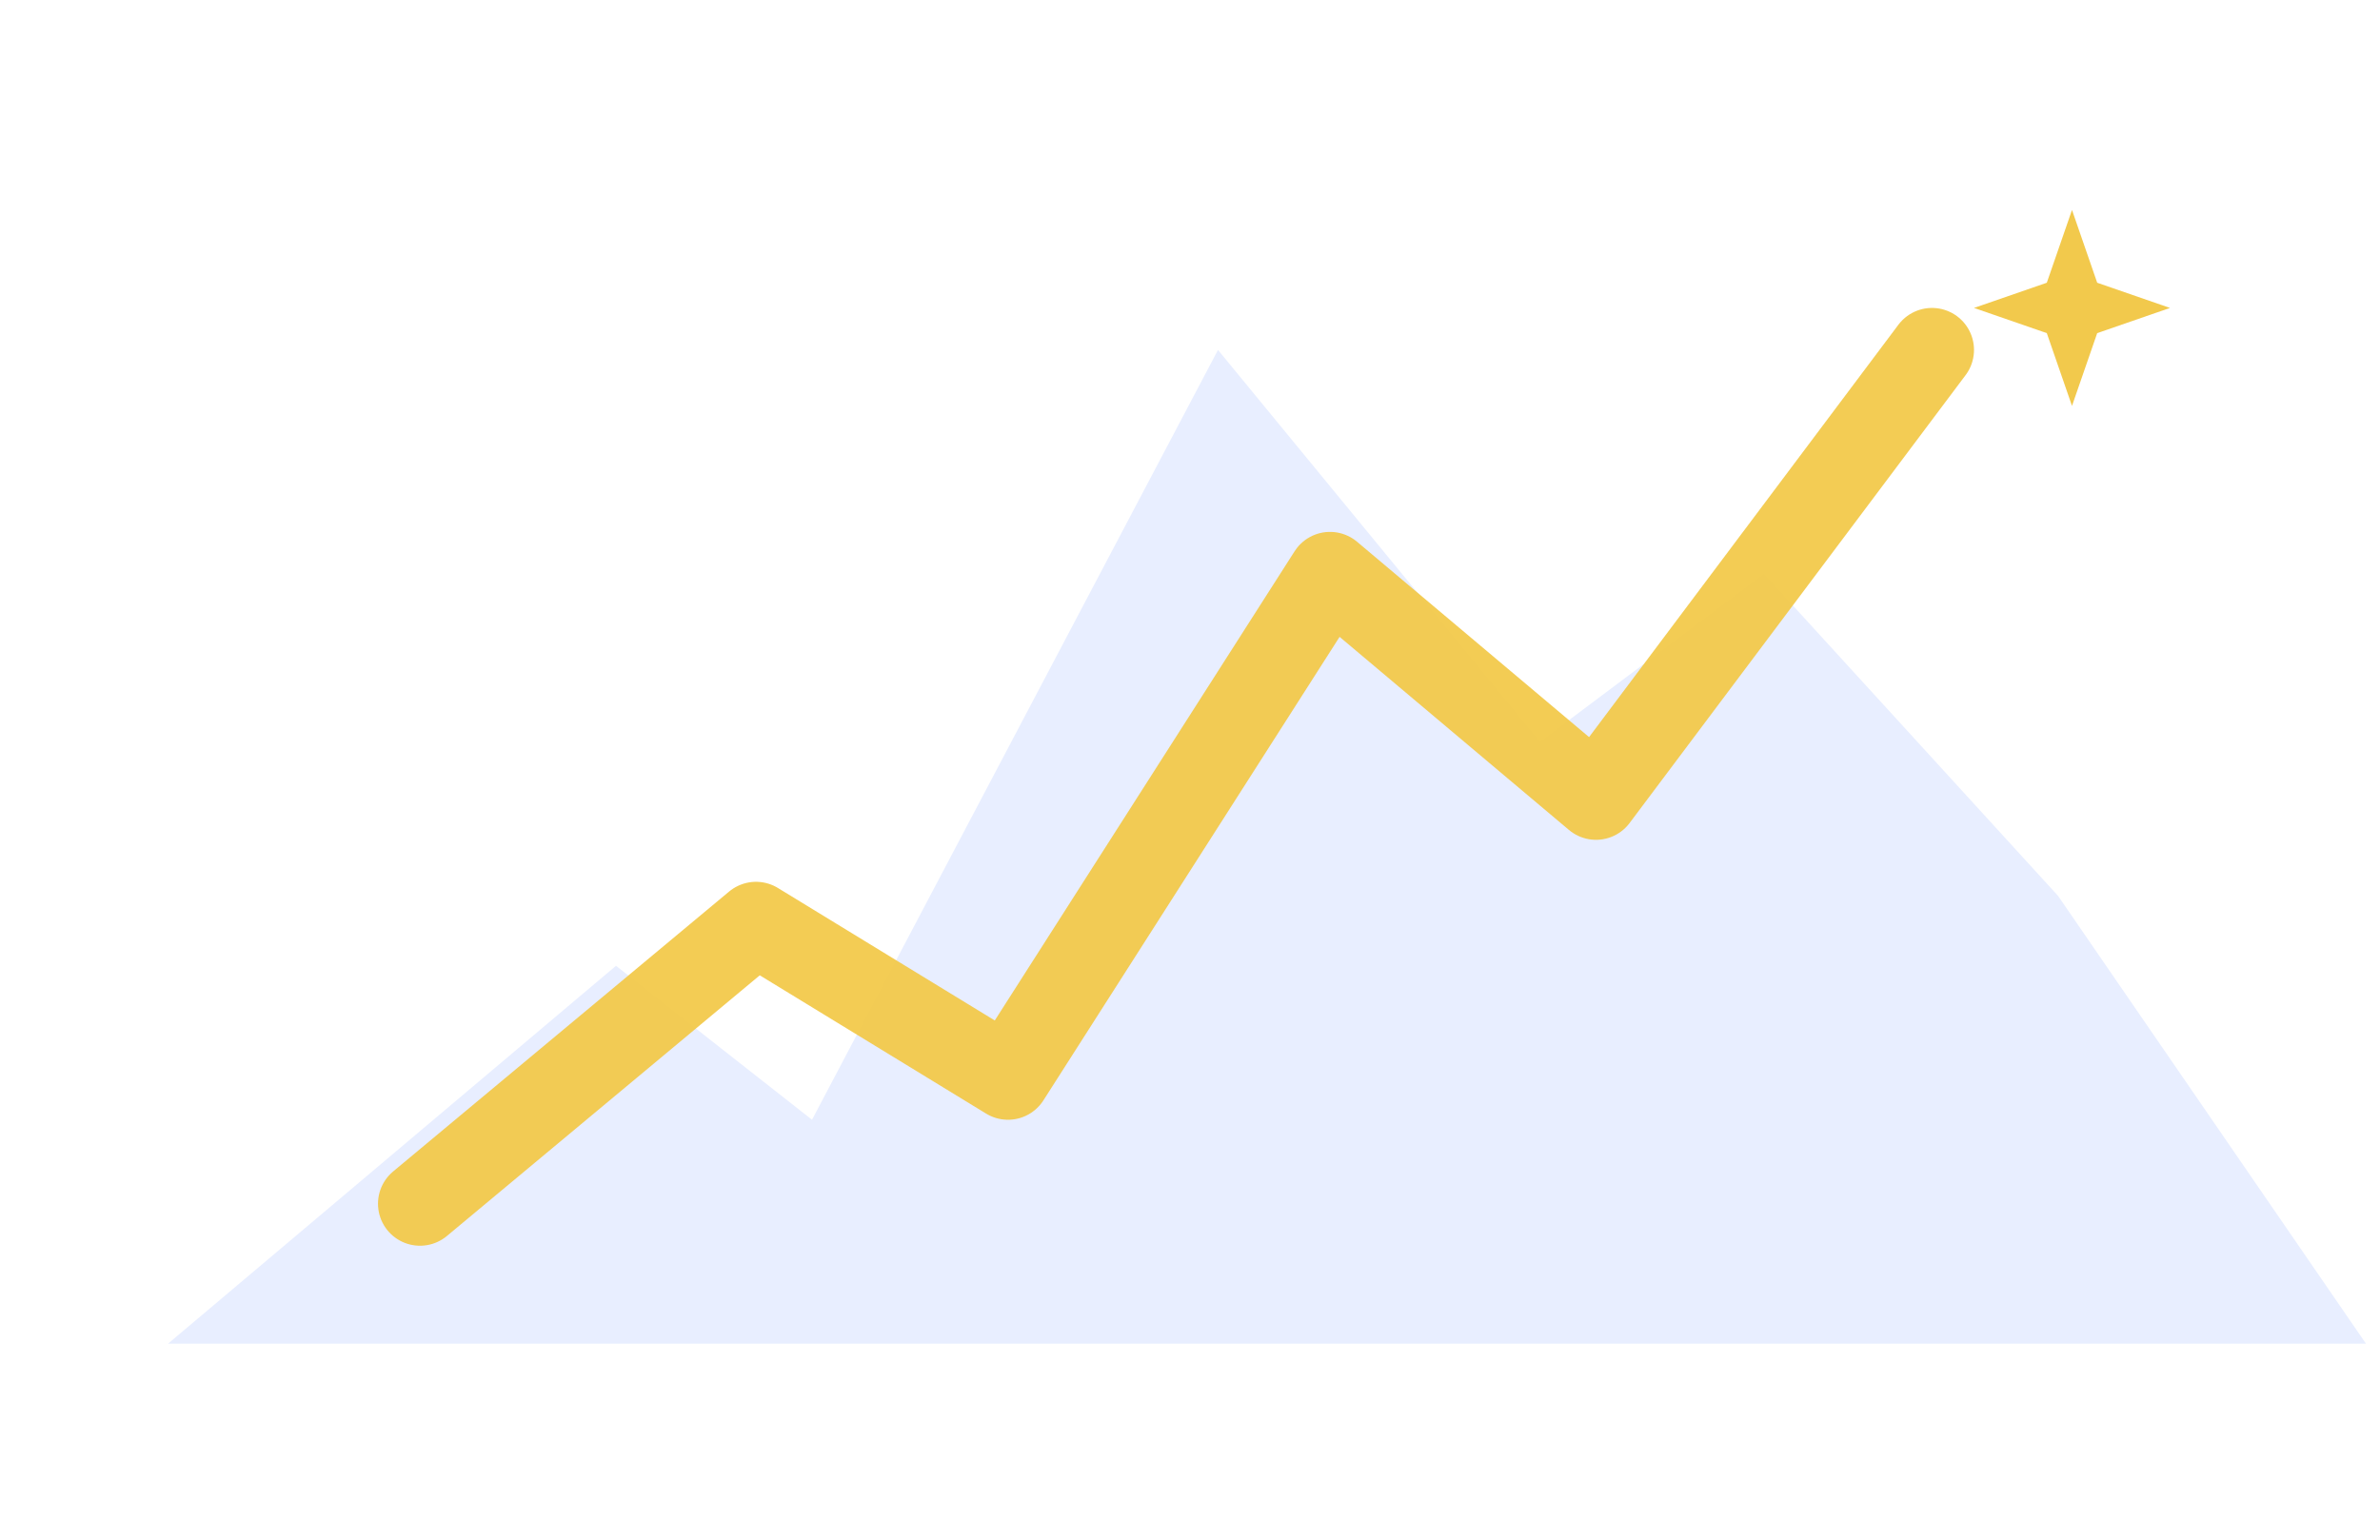
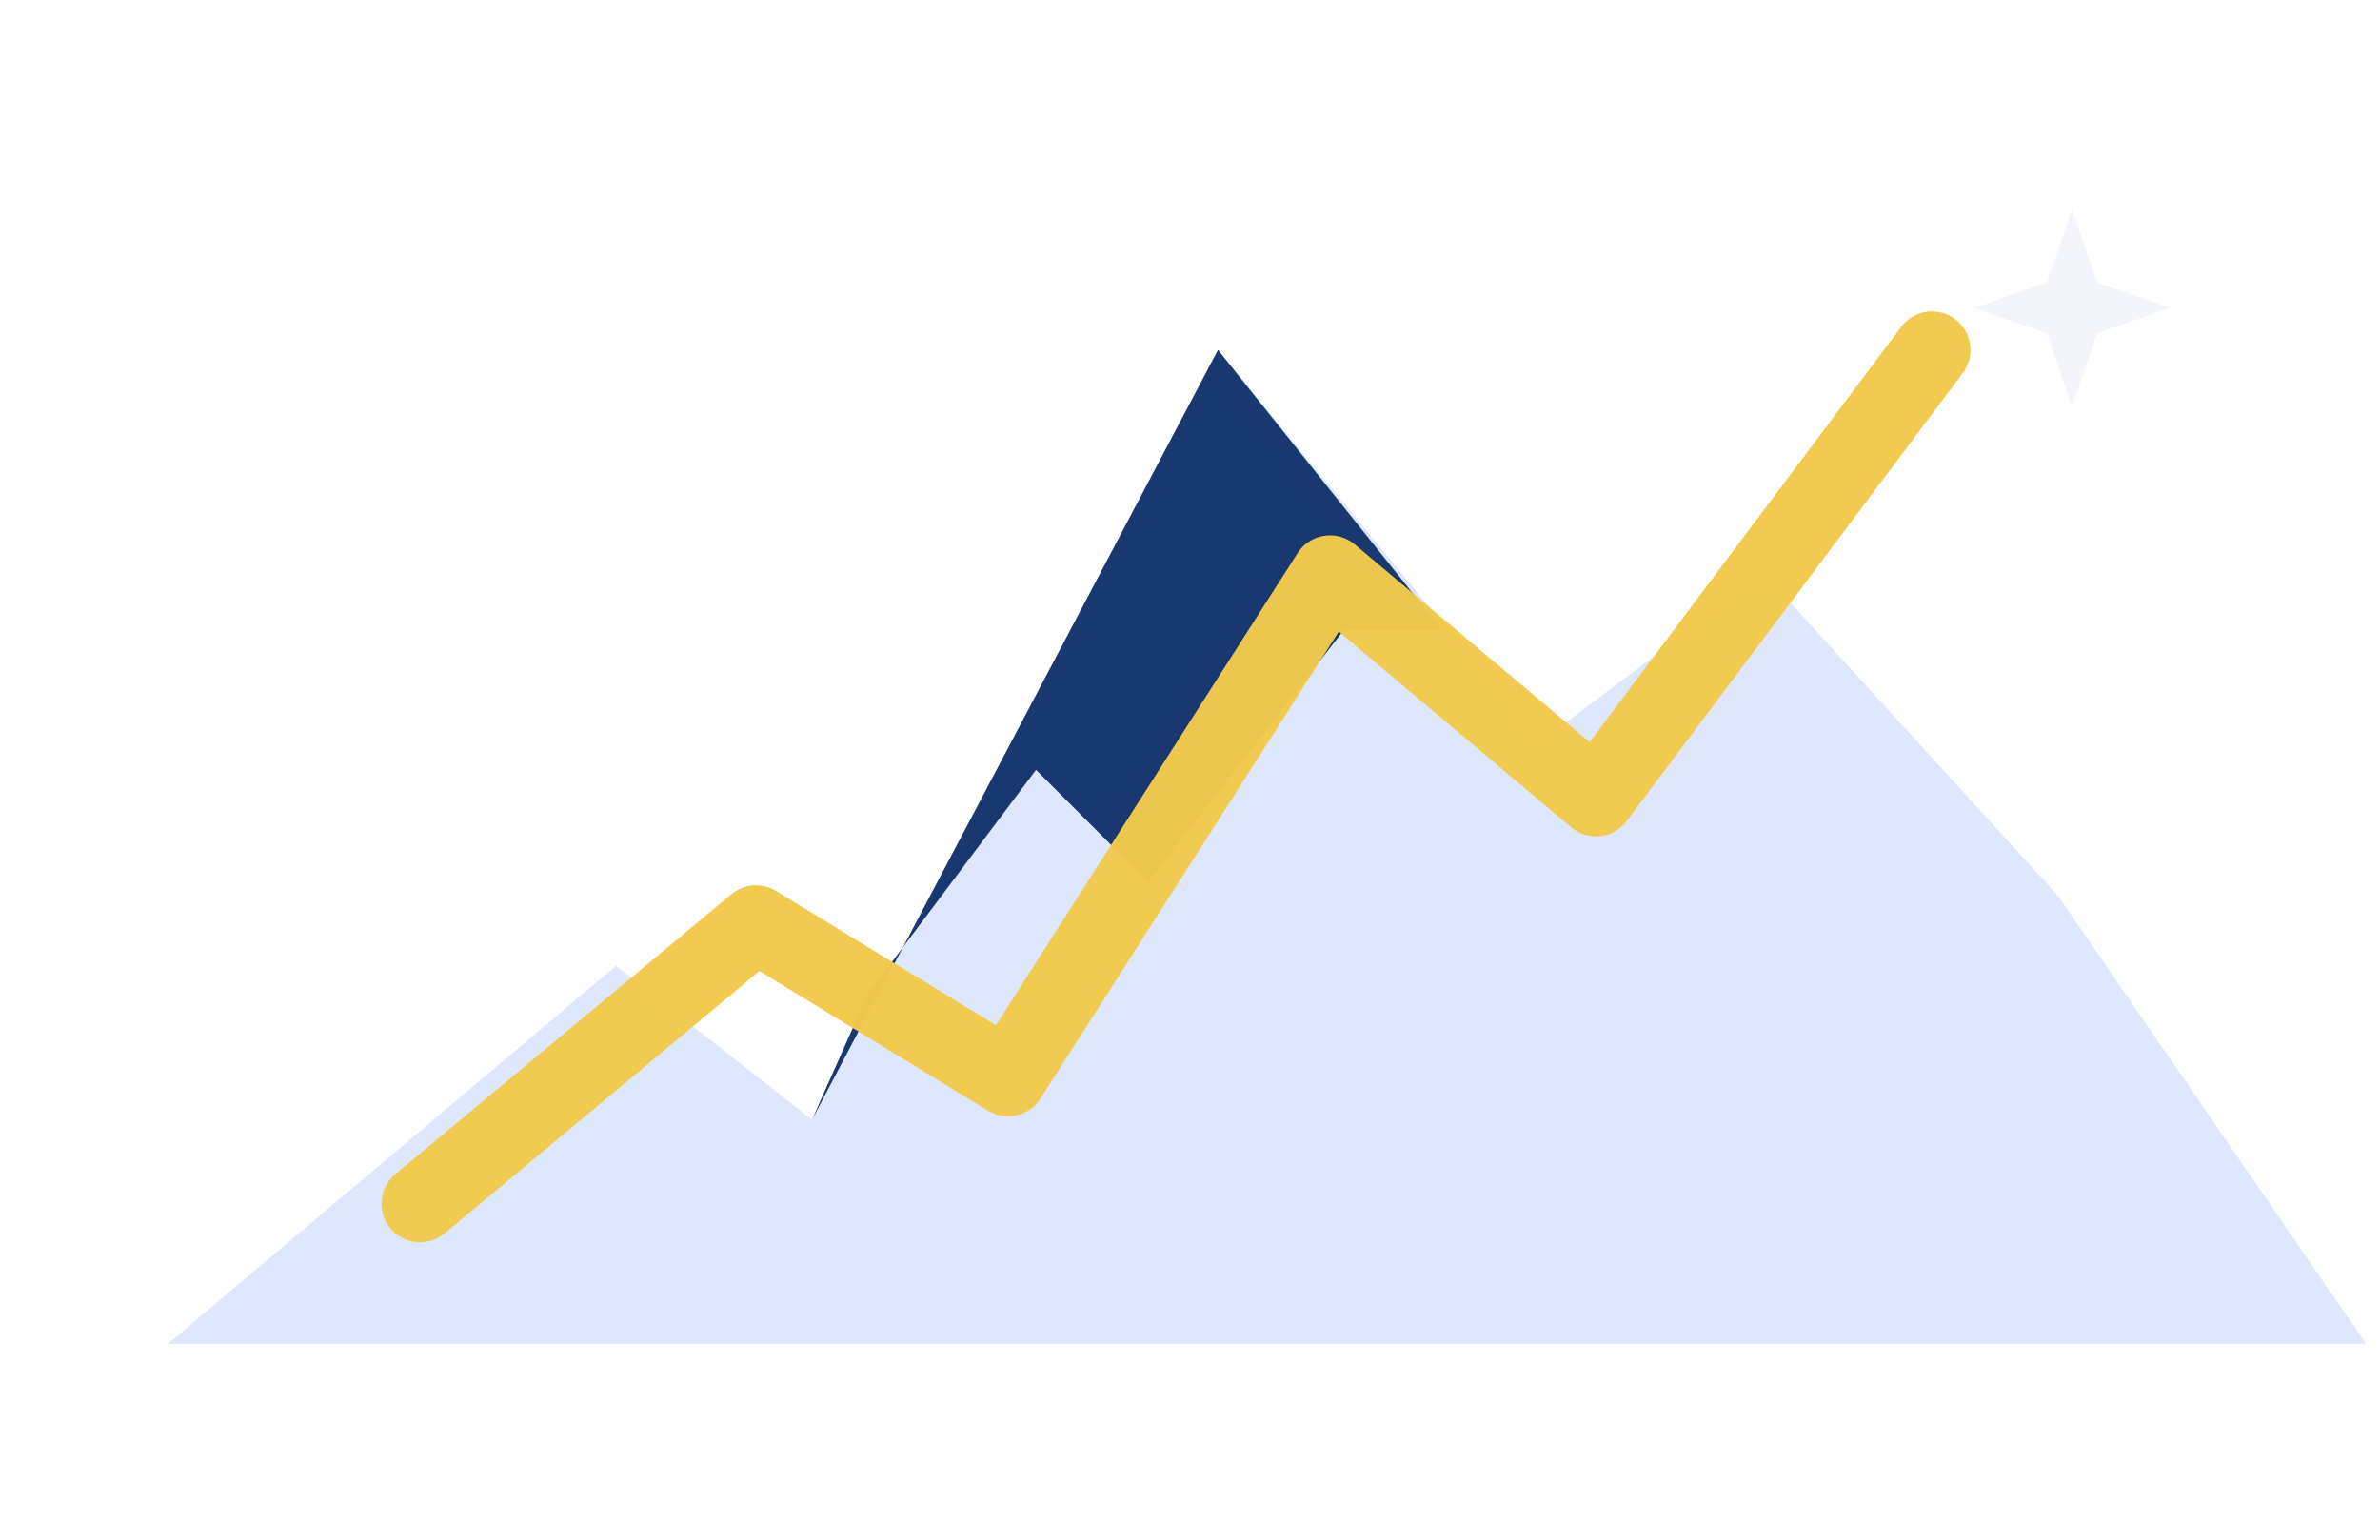
<svg xmlns="http://www.w3.org/2000/svg" viewBox="0 0 170 110">
-   <path d="M12 96 L44 69 L58 80 L87 25 L110 53 L126 41 L147 64 L169 96 Z" fill="#e8eeff" />
-   <path d="M30 86 L54 66 L72 77 L95 41 L114 57 L138 25" fill="none" stroke="#f2c94c" stroke-width="6" stroke-linecap="round" stroke-linejoin="round" opacity="0.95" />
-   <path d="M148 15 L149.8 20.2 L155 22 L149.8 23.8 L148 29 L146.2 23.8 L141 22 L146.2 20.2 Z" fill="#f2c94c" />
+   <path d="M12 96 L44 69 L58 80 L87 25 L110 53 L126 41 L147 64 L169 96 Z" fill="#dfe7ff" />
+   <path d="M58 80 L87 25 L103 45 L96 45 L82 63 L74 55 L62 71 Z" fill="#18386f" />
+   <path d="M30 86 L54 66 L72 77 L95 41 L114 57 L138 25" fill="none" stroke="#f2c94c" stroke-width="5.5" stroke-linecap="round" stroke-linejoin="round" opacity="0.98" />
+   <path d="M148 15 L149.8 20.2 L155 22 L149.8 23.8 L148 29 L146.2 23.8 L141 22 L146.2 20.2 Z" fill="#f3f5fb" />
</svg>
